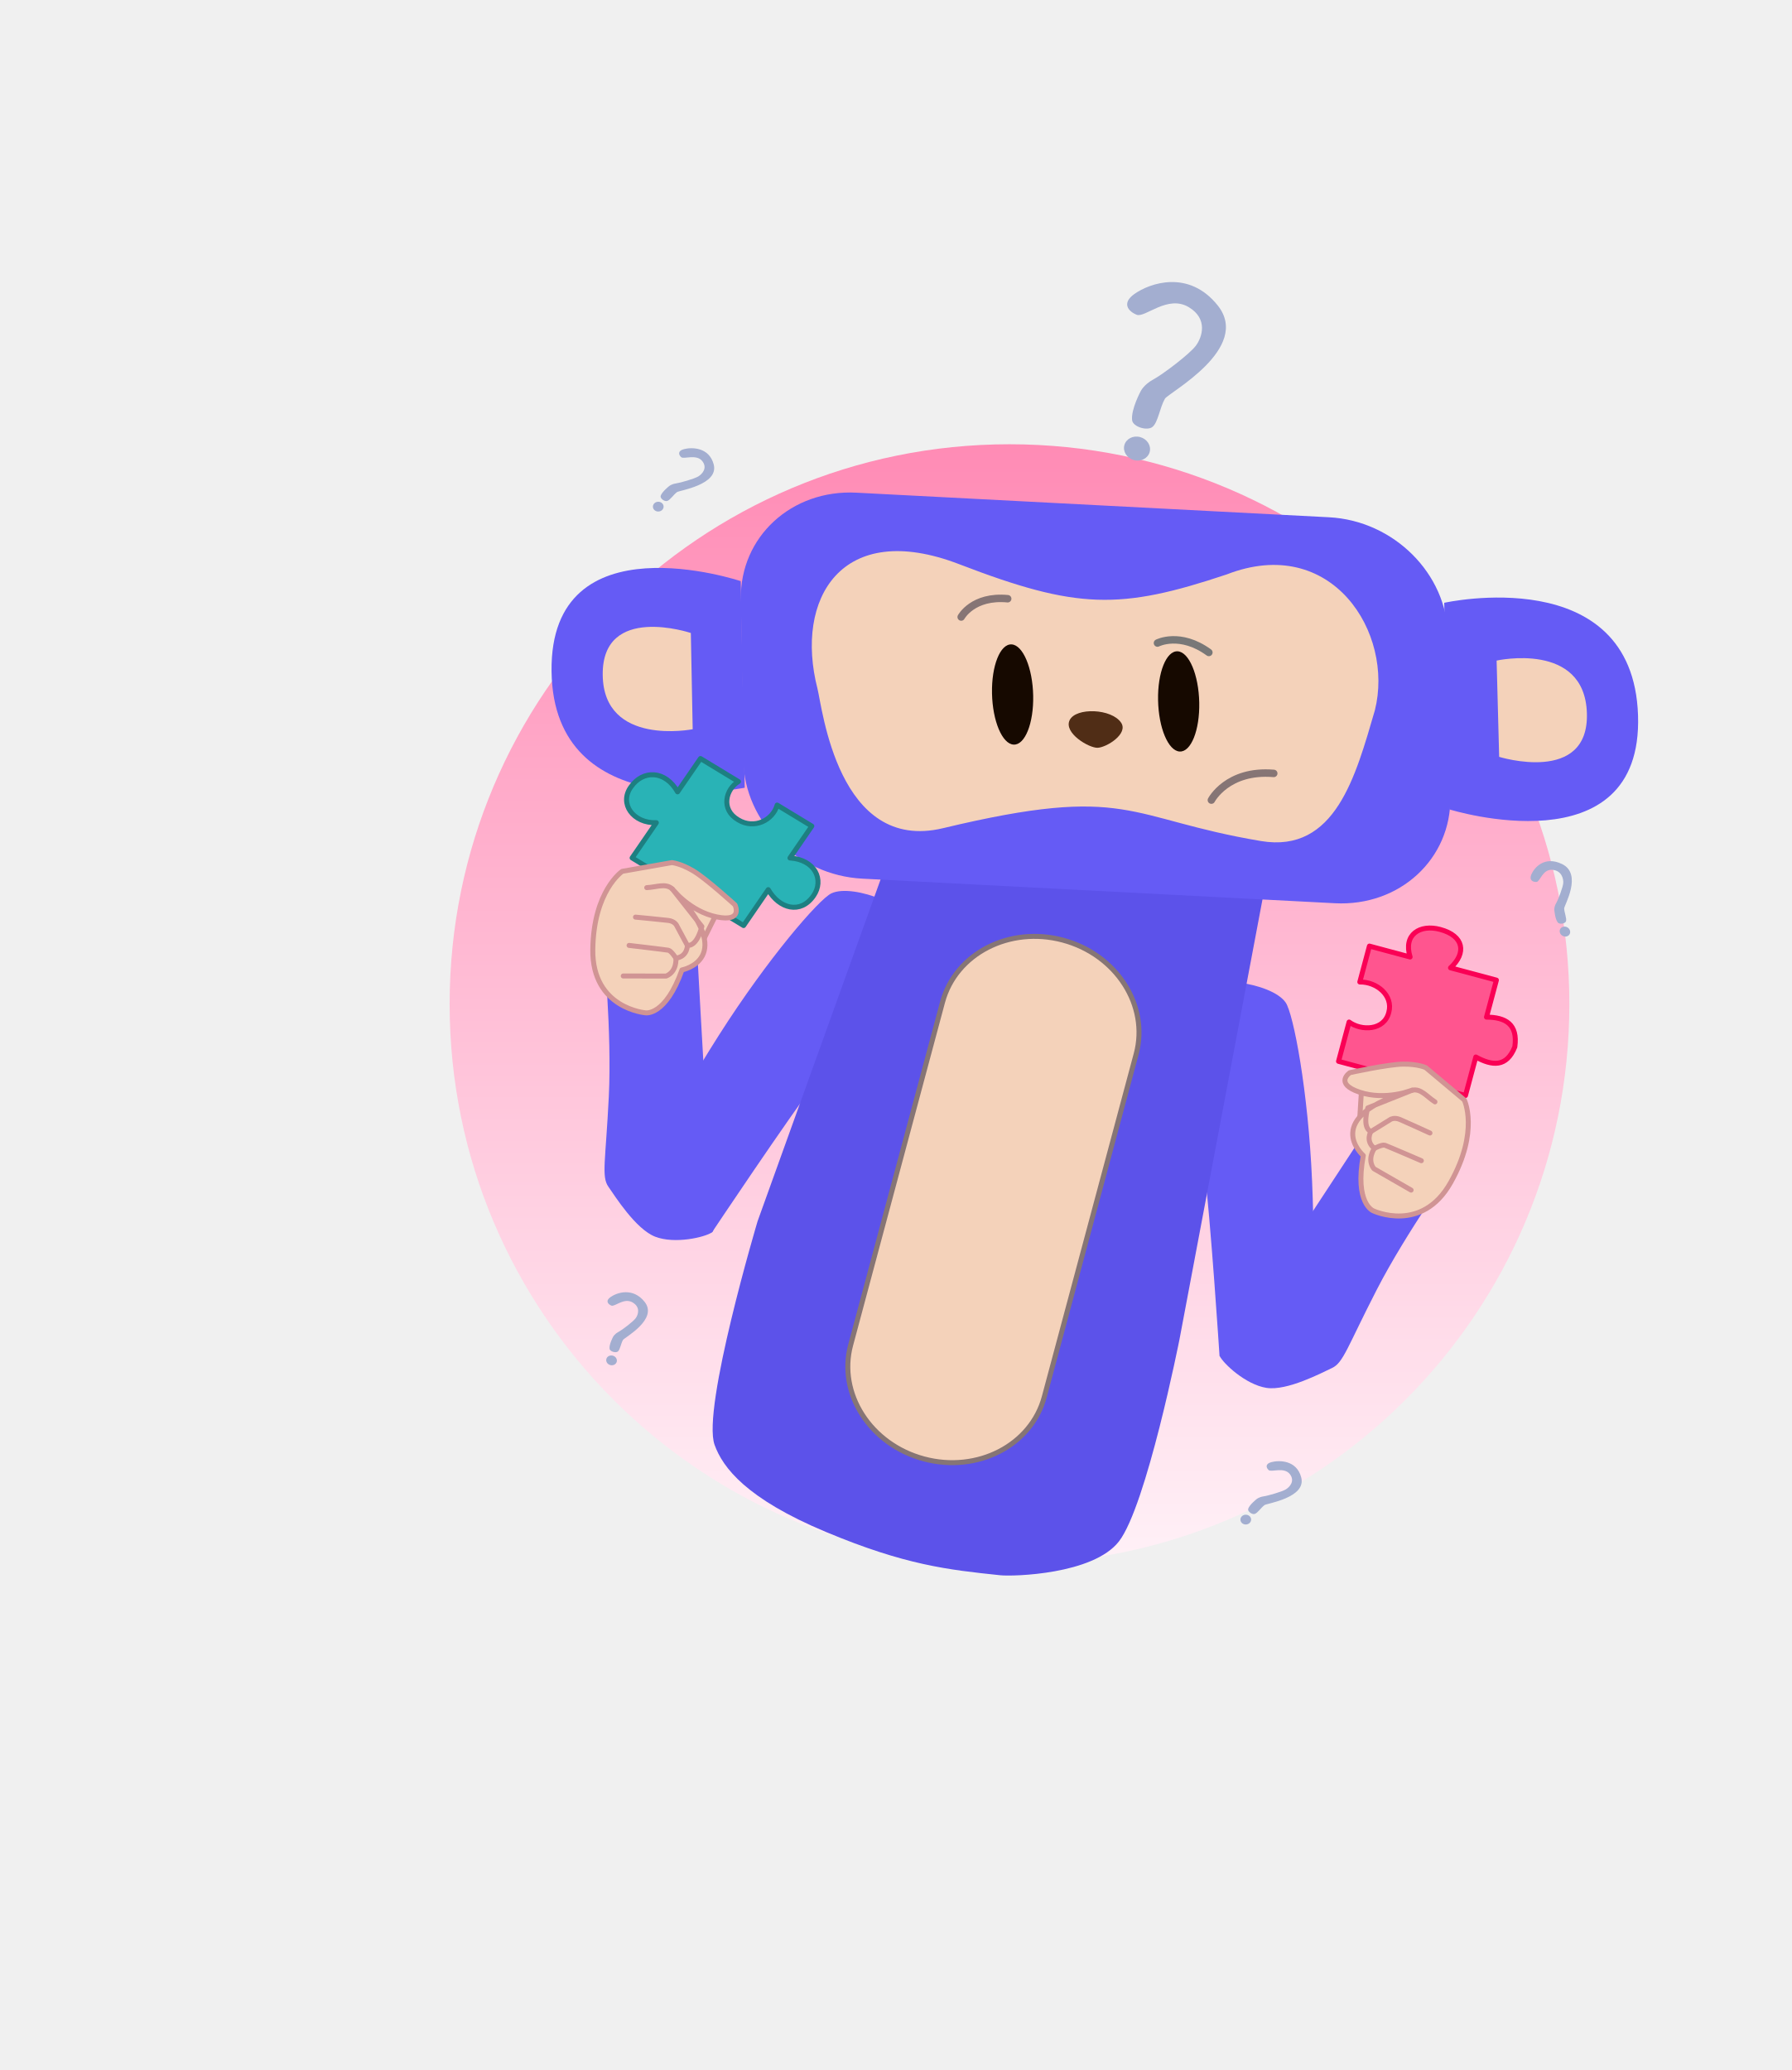
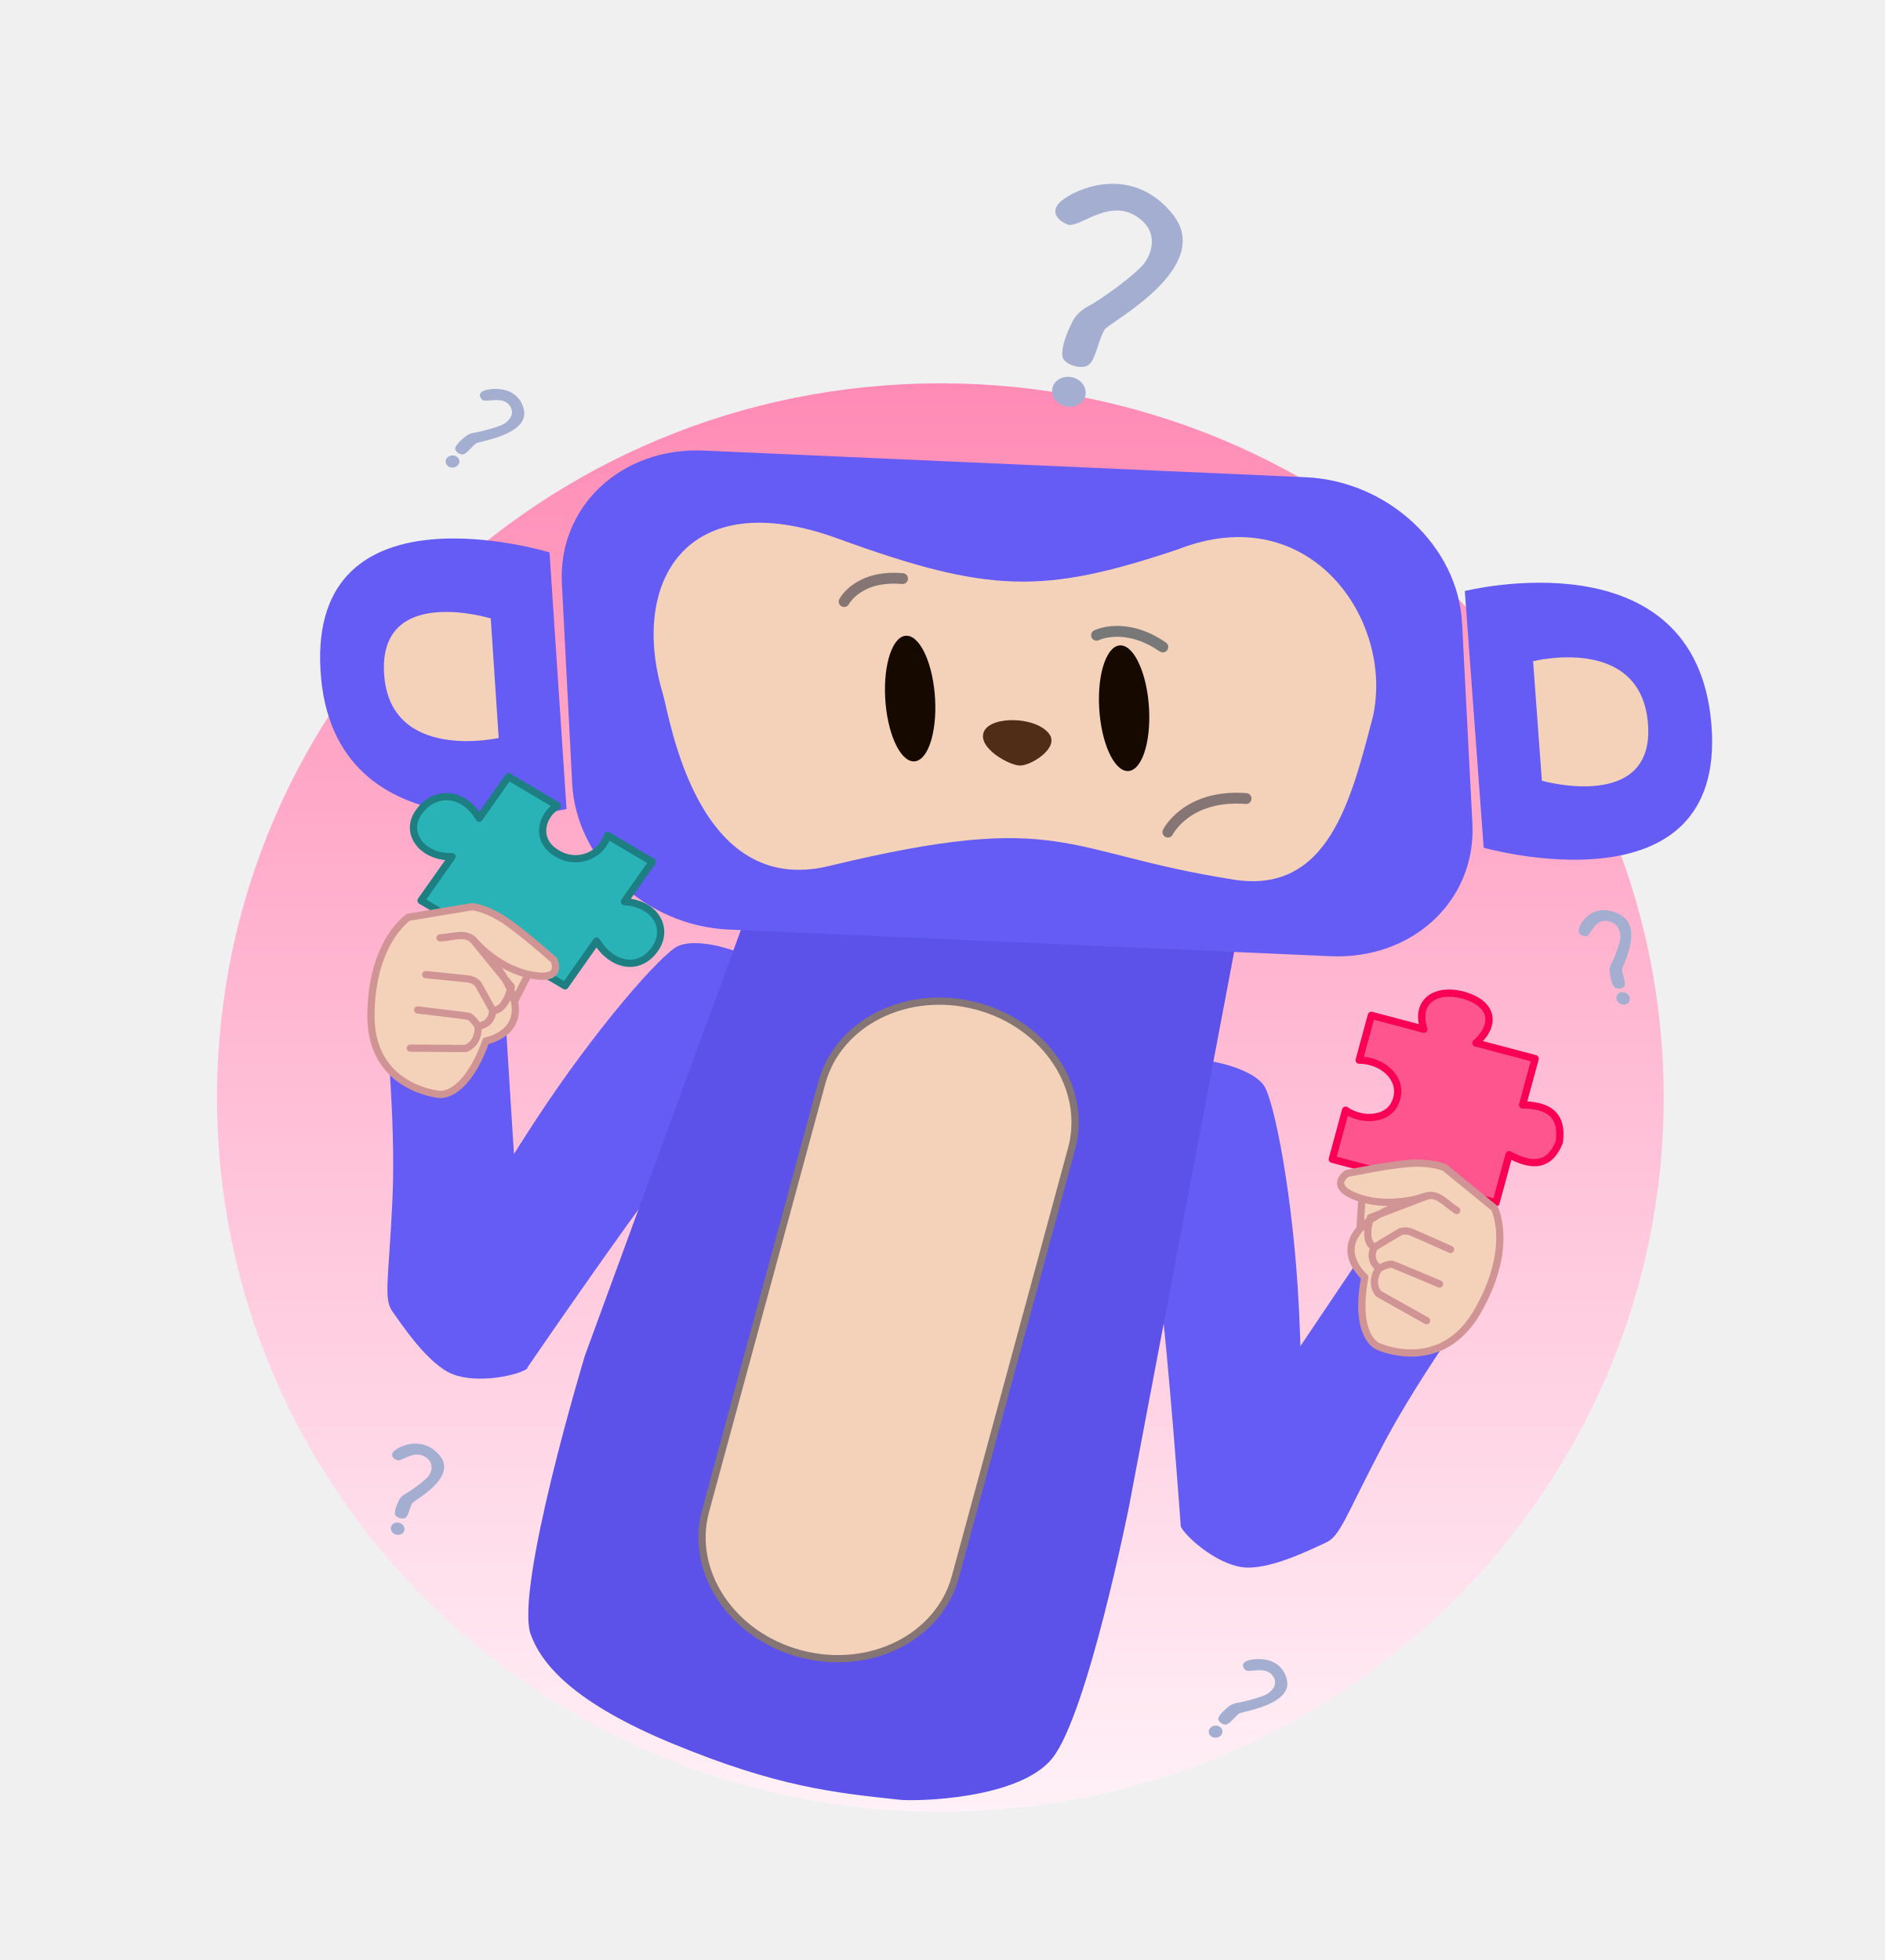
- <svg xmlns="http://www.w3.org/2000/svg" width="720" height="832" viewBox="0 0 720 832" fill="none">
-   <circle cx="405.701" cy="403.562" r="225" fill="url(#paint0_linear_1430_153)" />
-   <g clip-path="url(#clip0_1430_153)">
-     <path d="M374.387 375.988C374.549 380.646 345.143 411.649 330.615 431.021C316.088 450.394 286.14 495.317 286.14 495.317L251.981 480.48C251.981 480.48 269.353 446.84 288.955 416.024C308.557 385.208 329.132 361.439 334.103 359.078C338.613 356.936 347.174 358.509 354.277 361.481C361.38 364.454 374.225 371.319 374.387 375.988Z" fill="#655BF5" />
-     <path d="M286.14 495.317C289.022 493.324 284.846 462.556 283.753 444.914C282.66 427.271 280.471 387.404 280.471 387.404L242.522 380.39C242.522 380.39 245.946 414.882 244.669 440.789C243.391 466.696 241.621 472.868 244.507 476.987C247.127 480.725 255.476 494.045 263.337 497.08C271.198 500.114 283.251 497.316 286.14 495.317V495.317Z" fill="#655BF5" />
-     <path d="M473.342 397.439C470.873 401.392 480.838 442.945 483.733 466.985C486.628 491.026 490.102 544.905 490.102 544.905L527.103 549.135C527.103 549.135 528.879 511.315 527.311 474.827C525.743 438.339 519.809 407.466 516.685 402.937C513.849 398.826 505.649 395.908 498.012 394.931C490.374 393.953 475.817 393.477 473.342 397.439Z" fill="#655BF5" />
-     <path d="M365.613 320.905L304.451 490.887C304.451 490.887 281.981 566.282 287.182 580.73C290.472 589.868 299.913 602.348 331.865 615.719C363.818 629.09 381.034 630.949 402.045 633.15C407.154 633.685 439.318 632.851 449.666 619.566C460.742 605.347 474.016 538.356 474.016 538.356L507.813 359.186L365.613 320.905Z" fill="#5C52EA" />
-     <path d="M396.542 248.156C396.542 248.156 401.223 239.462 415.231 240.799" stroke="#2F22F2" stroke-width="2" stroke-linecap="round" stroke-linejoin="round" />
-     <path d="M580.406 242.284C580.406 242.284 656.215 225.358 658.3 287.461C660.384 349.563 582.602 325.358 582.602 325.358L580.406 242.284Z" fill="#655BF5" />
-     <path d="M601.468 265.51C601.468 265.51 636.779 257.626 637.749 286.552C638.72 315.477 602.491 304.203 602.491 304.203L601.468 265.51Z" fill="#F4D2BA" />
-     <path d="M297.695 233.58C297.695 233.58 220.909 207.807 221.661 269.832C222.413 331.858 299.294 316.619 299.294 316.619L297.695 233.58Z" fill="#655BF5" />
-     <path d="M277.639 254.422C277.639 254.422 241.874 242.417 242.224 271.307C242.575 300.197 278.384 293.099 278.384 293.099L277.639 254.422Z" fill="#F4D2BA" />
-     <path opacity="0.997" d="M534.1 207.903L344.16 198.021C318.144 196.667 297.364 215.792 297.745 240.737L298.737 305.541C299.119 330.486 320.518 351.806 346.533 353.159L536.473 363.042C562.489 364.396 583.269 345.271 582.888 320.326L581.896 255.522C581.514 230.576 560.115 209.257 534.1 207.903Z" fill="#655BF5" />
-     <path d="M385.517 226.777C432.888 245.006 450.121 245.194 492.959 230.893C535.225 214.449 560.387 254.403 552.539 285.498C544.832 311.827 536.684 343.074 506.734 338.037C452.399 328.901 453.97 314.887 379.015 332.869C336.765 343.006 330.475 284.374 328.53 276.792C319.275 240.71 338.145 208.547 385.517 226.777Z" fill="#F4D2BA" />
-     <path opacity="0.997" d="M407.348 299.28C411.917 299.534 415.442 290.724 415.221 279.602C415 268.48 411.116 259.257 406.547 259.003C401.977 258.748 398.452 267.558 398.673 278.68C398.894 289.803 402.778 299.025 407.348 299.28Z" fill="#160900" />
-     <path opacity="0.997" d="M474.086 302.06C478.656 302.315 482.181 293.505 481.96 282.383C481.739 271.26 477.855 262.038 473.285 261.784C468.716 261.529 465.191 270.339 465.412 281.461C465.633 292.583 469.517 301.806 474.086 302.06Z" fill="#160900" />
-     <path d="M429.877 289.447C432.384 284.259 446.82 284.747 450.598 290.532C453.458 294.913 444.861 300.363 441.16 300.556C437.729 300.735 427.371 294.636 429.877 289.447Z" fill="#502D16" />
-     <path d="M386.289 248.002C386.289 248.002 390.97 239.308 404.978 240.645" stroke="#867575" stroke-width="3" stroke-linecap="round" stroke-linejoin="round" />
-     <path d="M465.171 258.458C465.171 258.458 474.229 253.796 485.825 262.246" stroke="#787878" stroke-width="3" stroke-linecap="round" stroke-linejoin="round" />
-     <path d="M486.836 321.594C486.836 321.594 493.24 309.284 511.898 310.857" stroke="#867575" stroke-width="3" stroke-linecap="round" stroke-linejoin="round" />
-     <path opacity="0.997" d="M456.607 423.651C461.839 404.125 448.662 383.628 427.174 377.871C405.686 372.113 384.026 383.275 378.794 402.801L341.871 540.597C336.639 560.124 349.817 580.62 371.305 586.378C392.792 592.136 414.453 580.974 419.685 561.447L456.607 423.651Z" fill="#F4D2BA" stroke="#867575" stroke-width="2" stroke-linecap="round" stroke-linejoin="round" />
-     <path d="M490.101 544.904L503.736 523.675L517.37 502.447C529.71 483.638 536.628 473.092 548.967 454.283L585.339 467.183C585.339 467.183 565.128 495.342 553.281 518.417C541.434 541.492 539.881 547.723 535.321 549.846C531.184 551.774 517.293 559.135 508.968 557.832C500.643 556.529 491.604 548.079 490.101 544.904Z" fill="#655BF5" />
-     <path d="M537.94 426.586L542.173 410.789C547.077 414.429 556.329 414.294 558.147 406.856C559.952 400.118 553.353 394.605 546.487 394.689L550.352 380.263L566.706 384.645C563.847 375.54 570.738 371.415 578.75 373.561C588.423 376.153 589.395 383.069 582.943 388.996L601.384 393.937L597.399 408.81C605.082 408.869 610.067 411.655 608.785 420.772C605.496 429.049 599.728 428.473 593.103 424.842L588.958 440.311L537.94 426.586Z" fill="#FF558F" stroke="#FA0055" stroke-width="2" stroke-linecap="round" stroke-linejoin="round" />
-     <path d="M281.514 304.877L296.772 314.138C291.729 317.164 289.464 325.33 296.694 329.536C303.203 333.487 310.627 329.632 312.324 323.577L326.26 332.035L317.472 344.847C327.644 345.535 331.277 353.73 326.972 360.007C321.774 367.585 313.208 365.31 308.747 357.567L298.837 372.014L254.042 344.826L263.775 330.663C254.53 331.024 248.65 323.012 253.596 316.245C258.305 309.484 267.308 309.428 272.309 318.272L281.514 304.877Z" fill="#29B3B6" stroke="#1D7F81" stroke-width="2" stroke-linecap="round" stroke-linejoin="round" />
-     <path d="M283.141 376.888L288.228 366.659L278.324 361.843L274.635 368.603L283.141 376.888Z" fill="#F4D2BA" stroke="#D09494" stroke-width="2" stroke-linecap="round" stroke-linejoin="round" />
-     <path d="M250.475 392.277L267.72 392.311C272.2 390.454 271.638 385.122 271.638 385.122C276.372 384.437 276.238 379.984 276.238 379.984C280.299 380.393 282.069 372.373 282.069 372.373L270.182 357.296C270.182 357.296 277.244 366.324 288.028 368.534C298.812 370.744 295.388 363.711 295.388 363.711C295.388 363.711 283.811 353.134 278.575 350.032C273.339 346.93 269.985 346.711 269.985 346.711L250.086 350.213C250.086 350.213 238.522 357.987 238.237 381.694C237.953 405.4 259.493 407.095 259.493 407.095C259.493 407.095 267.489 408.388 274.068 389.85C274.068 389.85 297.243 385.443 270.182 357.296" fill="#F4D2BA" />
-     <path d="M250.475 392.277L267.72 392.311C272.2 390.454 271.638 385.122 271.638 385.122C276.372 384.437 276.238 379.984 276.238 379.984C280.299 380.393 282.069 372.373 282.069 372.373L270.182 357.296C270.182 357.296 277.244 366.324 288.028 368.534C298.812 370.744 295.388 363.711 295.388 363.711C295.388 363.711 283.811 353.134 278.575 350.032C273.339 346.93 269.985 346.711 269.985 346.711L250.086 350.213C250.086 350.213 238.522 357.987 238.237 381.694C237.953 405.4 259.493 407.095 259.493 407.095C259.493 407.095 267.489 408.388 274.068 389.85C274.068 389.85 297.243 385.443 270.182 357.296" stroke="#D09494" stroke-width="2" stroke-linecap="round" stroke-linejoin="round" />
-     <path d="M271.638 385.122C271.638 385.122 269.777 382.16 268.606 381.931C267.435 381.702 252.819 379.994 252.819 379.994" stroke="#D09494" stroke-width="2" stroke-linecap="round" stroke-linejoin="round" />
-     <path d="M276.237 379.984L271.808 371.747C271.808 371.747 270.977 370.25 268.592 369.951C266.207 369.652 255.391 368.622 255.391 368.622" stroke="#D09494" stroke-width="2" stroke-linecap="round" stroke-linejoin="round" />
-     <path d="M270.182 357.296C267.521 354.85 263.868 356.595 259.912 356.773" stroke="#D09494" stroke-width="2" stroke-linecap="round" stroke-linejoin="round" />
-     <path d="M546.512 448.679L547.221 437.277L558.207 438.059L558.021 445.757L546.512 448.679Z" fill="#F4D2BA" stroke="#D09494" stroke-width="2" stroke-linecap="round" stroke-linejoin="round" />
-     <path d="M567.107 478.34L552.155 469.747C549.205 465.898 552.357 461.562 552.357 461.562C548.6 458.601 550.943 454.812 550.943 454.812C547.221 453.135 549.698 445.305 549.698 445.305L567.531 438.192C567.531 438.192 556.902 442.479 546.457 439.001C536.013 435.523 542.495 431.144 542.495 431.144C542.495 431.144 557.809 427.773 563.894 427.704C569.98 427.636 572.994 429.123 572.994 429.123L588.476 442.106C588.476 442.106 594.604 454.62 582.997 475.293C571.39 495.966 551.888 486.663 551.888 486.663C551.888 486.663 544.317 483.785 547.888 464.441C547.888 464.441 530.022 449.037 567.531 438.192" fill="#F4D2BA" />
-     <path d="M567.107 478.34L552.155 469.747C549.205 465.898 552.357 461.562 552.357 461.562C548.6 458.601 550.943 454.812 550.943 454.812C547.221 453.135 549.698 445.305 549.698 445.305L567.531 438.192C567.531 438.192 556.902 442.479 546.457 439.001C536.013 435.523 542.495 431.144 542.495 431.144C542.495 431.144 557.809 427.773 563.894 427.704C569.98 427.636 572.994 429.123 572.994 429.123L588.476 442.106C588.476 442.106 594.604 454.62 582.997 475.293C571.39 495.966 551.888 486.663 551.888 486.663C551.888 486.663 544.317 483.785 547.888 464.441C547.888 464.441 530.022 449.037 567.531 438.192" stroke="#D09494" stroke-width="2" stroke-linecap="round" stroke-linejoin="round" />
-     <path d="M552.357 461.562C552.357 461.562 555.45 459.927 556.579 460.314C557.707 460.702 571.219 466.531 571.219 466.531" stroke="#D09494" stroke-width="2" stroke-linecap="round" stroke-linejoin="round" />
-     <path d="M550.943 454.812L558.897 449.894C558.897 449.894 560.365 449.013 562.58 449.946C564.795 450.879 574.677 455.396 574.677 455.396" stroke="#D09494" stroke-width="2" stroke-linecap="round" stroke-linejoin="round" />
-     <path d="M567.531 438.192C571.059 437.404 573.349 440.741 576.687 442.874" stroke="#D09494" stroke-width="2" stroke-linecap="round" stroke-linejoin="round" />
-     <path d="M456.799 126.506C453.35 125.115 450.747 121.823 455.872 118.178C462.062 113.775 477.726 108.235 489.343 122.717C503.2 139.991 469.535 157.909 468.175 160.244C466.101 163.808 465.447 169.646 463.2 171.556C461.093 173.347 455.324 171.547 454.987 168.932C454.431 164.609 458.468 157.161 458.468 157.161C458.468 157.161 459.764 154.523 463.533 152.498C467.303 150.473 478.107 142.289 480.585 138.968C483.161 135.516 485.549 128.175 477.79 123.484C469.239 118.314 460.185 127.871 456.798 126.506L456.799 126.506Z" fill="#A3AED0" />
-     <path opacity="0.997" d="M455.713 184.924C458.525 185.677 461.36 184.217 462.045 181.661C462.729 179.106 461.005 176.424 458.193 175.67C455.381 174.917 452.546 176.377 451.861 178.933C451.177 181.488 452.901 184.17 455.713 184.924Z" fill="#A3AED0" />
-     <path d="M617.509 354.479C616.042 354.57 614.452 353.797 615.406 351.516C616.557 348.762 620.675 343.895 627.723 347.268C636.131 351.291 628.573 364.008 628.615 365.127C628.677 366.834 629.71 369.143 629.359 370.26C629.03 371.307 626.688 371.657 626.012 370.735C624.895 369.21 624.662 365.695 624.662 365.695C624.662 365.695 624.535 364.474 625.377 363.043C626.219 361.612 628.122 356.617 628.248 354.929C628.379 353.174 627.611 349.993 623.973 349.611C619.965 349.19 618.95 354.39 617.509 354.479L617.509 354.479Z" fill="#A3AED0" />
-     <path opacity="0.997" d="M629.499 376.399C630.62 376.181 631.271 375.123 630.952 374.036C630.633 372.948 629.465 372.244 628.344 372.462C627.222 372.68 626.572 373.739 626.891 374.826C627.21 375.913 628.378 376.618 629.499 376.399Z" fill="#A3AED0" />
-     <path d="M245.711 524.764C244.3 524.195 243.235 522.847 245.332 521.356C247.865 519.554 254.274 517.287 259.028 523.213C264.698 530.281 250.923 537.614 250.366 538.569C249.517 540.027 249.25 542.416 248.33 543.198C247.468 543.93 245.108 543.194 244.97 542.124C244.742 540.355 246.394 537.307 246.394 537.307C246.394 537.307 246.925 536.228 248.467 535.399C250.009 534.57 254.43 531.222 255.444 529.863C256.498 528.45 257.475 525.447 254.301 523.527C250.802 521.412 247.097 525.322 245.711 524.763L245.711 524.764Z" fill="#A3AED0" />
-     <path opacity="0.997" d="M245.266 548.667C246.417 548.976 247.577 548.378 247.857 547.332C248.137 546.287 247.431 545.189 246.281 544.881C245.13 544.573 243.97 545.17 243.69 546.216C243.41 547.262 244.116 548.359 245.266 548.667Z" fill="#A3AED0" />
-     <path d="M509.867 590.885C508.802 589.913 508.396 588.345 510.996 587.665C514.136 586.844 521.085 586.849 522.932 593.768C525.135 602.021 509.129 604.245 508.196 604.935C506.772 605.986 505.485 608.072 504.29 608.486C503.169 608.874 501.293 607.444 501.63 606.427C502.187 604.745 505.049 602.508 505.049 602.508C505.049 602.508 506.012 601.697 507.807 601.441C509.603 601.185 515.172 599.566 516.706 598.658C518.301 597.713 520.516 595.298 518.397 592.53C516.061 589.479 510.914 591.84 509.867 590.885L509.867 590.885Z" fill="#A3AED0" />
-     <path opacity="0.997" d="M499.354 612.343C500.298 612.999 501.647 612.829 502.367 611.963C503.087 611.098 502.906 609.866 501.962 609.21C501.019 608.555 499.67 608.725 498.95 609.59C498.23 610.455 498.411 611.688 499.354 612.343Z" fill="#A3AED0" />
-     <path d="M273.753 183.743C272.688 182.771 272.282 181.204 274.882 180.524C278.022 179.702 284.971 179.707 286.818 186.626C289.02 194.879 273.015 197.104 272.082 197.793C270.658 198.845 269.371 200.93 268.176 201.344C267.055 201.732 265.179 200.302 265.516 199.285C266.073 197.604 268.935 195.366 268.935 195.366C268.935 195.366 269.898 194.556 271.693 194.299C273.489 194.043 279.058 192.424 280.592 191.516C282.187 190.572 284.402 188.156 282.283 185.388C279.947 182.337 274.8 184.698 273.753 183.743L273.753 183.743Z" fill="#A3AED0" />
-     <path opacity="0.997" d="M263.24 205.201C264.184 205.857 265.533 205.687 266.253 204.822C266.973 203.957 266.792 202.724 265.848 202.068C264.905 201.413 263.556 201.583 262.836 202.448C262.116 203.313 262.297 204.546 263.24 205.201Z" fill="#A3AED0" />
-   </g>
+ <svg xmlns="http://www.w3.org/2000/svg" width="521" height="542" viewBox="0 0 521 542" fill="none">
+   <ellipse cx="260" cy="303.5" rx="200" ry="197.5" fill="url(#paint0_linear_1520_2045)" />
+   <path d="M223.203 276.352C223.367 280.359 197.437 306.907 184.644 323.511C171.851 340.115 145.5 378.636 145.5 378.636L115.163 365.729C115.163 365.729 130.416 336.862 147.658 310.435C164.9 284.007 183.033 263.646 187.429 261.636C191.417 259.812 199.011 261.201 205.319 263.788C211.627 266.374 223.04 272.334 223.203 276.352Z" fill="#655BF5" />
+   <path d="M145.5 378.636C148.045 376.934 144.214 350.448 143.17 335.266C142.126 320.084 140.017 285.778 140.017 285.778L106.354 279.585C106.354 279.585 109.536 309.272 108.514 331.553C107.491 353.835 105.949 359.137 108.524 362.693C110.862 365.919 118.318 377.413 125.298 380.057C132.278 382.7 142.949 380.343 145.5 378.636V378.636Z" fill="#655BF5" />
+   <path d="M310.995 295.22C308.824 298.61 317.832 334.399 320.5 355.092C323.168 375.785 326.476 422.15 326.476 422.15L359.287 425.944C359.287 425.944 360.7 393.417 359.155 362.021C357.61 330.625 352.22 304.042 349.432 300.132C346.901 296.583 339.621 294.039 332.848 293.166C326.075 292.293 313.172 291.822 310.995 295.22Z" fill="#655BF5" />
+   <path d="M215.193 228.929L161.709 374.902C161.709 374.902 142.115 439.667 146.787 452.118C149.741 459.993 158.162 470.769 186.537 482.405C214.912 494.042 230.178 495.714 248.809 497.695C253.339 498.176 281.841 497.594 290.956 486.209C300.712 474.023 312.191 416.449 312.191 416.449L341.383 262.457L215.193 228.929Z" fill="#5C52EA" />
+   <path d="M242.487 166.526C242.487 166.526 246.32 159.093 258.637 160.174" stroke="#2F22F2" stroke-width="2" stroke-linecap="round" stroke-linejoin="round" />
+   <path d="M405.005 163.437C405.005 163.437 468.915 147.328 473.194 200.385C477.473 253.443 410.224 234.424 410.224 234.424L405.005 163.437Z" fill="#655BF5" />
+   <path d="M423.887 182.842C423.887 182.842 453.655 175.338 455.648 200.052C457.641 224.765 426.318 215.906 426.318 215.906L423.887 182.842Z" fill="#F4D2BA" />
+   <path d="M151.936 152.756C151.936 152.756 85.474 132.375 88.615 185.395C91.755 238.416 156.646 223.727 156.646 223.727L151.936 152.756Z" fill="#655BF5" />
+   <path d="M135.688 171.01C135.688 171.01 104.732 161.517 106.194 186.212C107.657 210.908 137.882 204.066 137.882 204.066L135.688 171.01Z" fill="#F4D2BA" />
+   <path opacity="0.997" d="M361.01 131.97L194.632 124.598C171.843 123.589 154.258 140.035 155.354 161.332L158.201 216.66C159.297 237.957 178.659 256.04 201.447 257.05L367.826 264.422C390.614 265.432 408.199 248.985 407.104 227.688L404.256 172.361C403.16 151.063 383.798 132.98 361.01 131.97Z" fill="#655BF5" />
+   <path d="M231.614 148.914C273.634 164.231 288.723 164.304 325.774 151.884C362.259 137.637 385.511 171.605 379.599 198.181C373.664 220.689 367.494 247.395 341.127 243.248C293.293 235.726 294.236 223.759 229.189 239.484C192.524 248.348 185.214 198.345 183.279 191.884C174.068 161.139 189.594 133.597 231.614 148.914Z" fill="#F4D2BA" />
+   <path opacity="0.997" d="M252.56 210.548C256.373 210.68 259.055 203.009 258.552 193.414C258.049 183.819 254.55 175.933 250.738 175.801C246.925 175.668 244.242 183.339 244.745 192.934C245.249 202.529 248.747 210.415 252.56 210.548Z" fill="#160900" />
+   <path opacity="0.997" d="M311.72 213.22C315.533 213.352 318.215 205.681 317.712 196.086C317.209 186.491 313.71 178.605 309.898 178.473C306.085 178.341 303.402 186.012 303.906 195.607C304.409 205.202 307.907 213.087 311.72 213.22Z" fill="#160900" />
+   <path d="M272.069 202.273C274.1 197.819 286.703 198.135 290.168 203.055C292.793 206.782 285.459 211.503 282.237 211.694C279.251 211.871 270.037 206.728 272.069 202.273Z" fill="#502D16" />
+   <path d="M233.399 166.35C233.399 166.35 237.232 158.917 249.549 159.998" stroke="#867575" stroke-width="3" stroke-linecap="round" stroke-linejoin="round" />
+   <path d="M303.187 175.673C303.187 175.673 311.034 171.705 321.5 178.91" stroke="#787878" stroke-width="3" stroke-linecap="round" stroke-linejoin="round" />
+   <path d="M322.908 230.103C322.908 230.103 328.136 219.572 344.523 220.826" stroke="#867575" stroke-width="3" stroke-linecap="round" stroke-linejoin="round" />
+   <path opacity="0.997" d="M296.275 317.699C300.829 300.924 289.063 283.236 269.995 278.193C250.926 273.149 231.777 282.661 227.223 299.436L195.085 417.823C190.531 434.599 202.297 452.286 221.366 457.33C240.434 462.373 259.583 452.862 264.137 436.086L296.275 317.699Z" fill="#F4D2BA" stroke="#867575" stroke-width="2" stroke-linecap="round" stroke-linejoin="round" />
+   <path d="M326.475 422.15L338.469 403.945L350.462 385.739C361.318 369.61 367.405 360.567 378.261 344.438L410.551 355.688C410.551 355.688 392.758 379.828 382.356 399.628C371.955 419.429 370.605 424.783 366.573 426.591C362.914 428.232 350.635 434.506 343.251 433.35C335.868 432.194 327.82 424.887 326.475 422.15Z" fill="#655BF5" />
+   <path d="M368.37 320.565L372.054 306.994C376.417 310.145 384.615 310.068 386.195 303.678C387.766 297.888 381.894 293.118 375.809 293.162L379.174 280.767L393.686 284.606C391.114 276.761 397.204 273.241 404.313 275.121C412.898 277.392 413.788 283.345 408.095 288.417L424.46 292.745L420.991 305.523C427.801 305.606 432.231 308.024 431.133 315.861C428.253 322.967 423.139 322.448 417.252 319.297L413.644 332.587L368.37 320.565Z" fill="#FF558F" stroke="#FA0055" stroke-width="2" stroke-linecap="round" stroke-linejoin="round" />
+   <path d="M140.59 214.788L154.153 222.819C149.696 225.401 147.724 232.416 154.149 236.065C159.935 239.491 166.498 236.206 167.977 231.004L180.363 238.338L172.629 249.323C181.647 249.958 184.902 257.023 181.113 262.405C176.539 268.902 168.937 266.909 164.95 260.23L156.229 272.616L116.413 249.04L124.979 236.896C116.787 237.168 111.542 230.251 115.897 224.45C120.041 218.654 128.02 218.643 132.49 226.272L140.59 214.788Z" fill="#29B3B6" stroke="#1D7F81" stroke-width="2" stroke-linecap="round" stroke-linejoin="round" />
+   <path d="M142.339 276.743L146.804 267.965L138.005 263.78L134.765 269.58L142.339 276.743Z" fill="#F4D2BA" stroke="#D09494" stroke-width="2" stroke-linecap="round" stroke-linejoin="round" />
+   <path d="M113.454 289.845L128.738 289.947C132.7 288.367 132.179 283.778 132.179 283.778C136.372 283.209 136.234 279.378 136.234 279.378C139.835 279.746 141.37 272.855 141.37 272.855L130.77 259.835C130.77 259.835 137.067 267.63 146.634 269.577C156.201 271.523 153.136 265.458 153.136 265.458C153.136 265.458 142.832 256.311 138.178 253.621C133.524 250.93 130.55 250.728 130.55 250.728L112.929 253.657C112.929 253.657 102.714 260.296 102.563 280.689C102.411 301.082 121.509 302.63 121.509 302.63C121.509 302.63 128.601 303.776 134.353 287.856C134.353 287.856 154.874 284.162 130.77 259.835" fill="#F4D2BA" />
+   <path d="M113.454 289.845L128.738 289.947C132.7 288.367 132.179 283.778 132.179 283.778C136.372 283.209 136.234 279.378 136.234 279.378C139.835 279.746 141.37 272.855 141.37 272.855L130.77 259.835C130.77 259.835 137.067 267.63 146.634 269.577C156.201 271.523 153.136 265.458 153.136 265.458C153.136 265.458 142.832 256.311 138.178 253.621C133.524 250.93 130.55 250.728 130.55 250.728L112.929 253.657C112.929 253.657 102.714 260.296 102.563 280.689C102.411 301.082 121.509 302.63 121.509 302.63C121.509 302.63 128.601 303.776 134.353 287.856C134.353 287.856 154.874 284.162 130.77 259.835" stroke="#D09494" stroke-width="2" stroke-linecap="round" stroke-linejoin="round" />
+   <path d="M132.179 283.778C132.179 283.778 130.517 281.222 129.478 281.021C128.439 280.819 115.478 279.288 115.478 279.288" stroke="#D09494" stroke-width="2" stroke-linecap="round" stroke-linejoin="round" />
+   <path d="M136.233 279.377L132.273 272.273C132.273 272.273 131.53 270.982 129.415 270.714C127.3 270.447 117.71 269.516 117.71 269.516" stroke="#D09494" stroke-width="2" stroke-linecap="round" stroke-linejoin="round" />
+   <path d="M130.77 259.835C128.402 257.719 125.172 259.205 121.666 259.342" stroke="#D09494" stroke-width="2" stroke-linecap="round" stroke-linejoin="round" />
+   <path d="M376.061 339.607L376.641 329.802L386.381 330.52L386.249 337.142L376.061 339.607Z" fill="#F4D2BA" stroke="#D09494" stroke-width="2" stroke-linecap="round" stroke-linejoin="round" />
+   <path d="M394.44 365.21L381.152 357.755C378.521 354.432 381.296 350.714 381.296 350.714C377.954 348.152 380.014 344.902 380.014 344.902C376.708 343.444 378.87 336.718 378.87 336.718L394.645 330.674C394.645 330.674 385.243 334.317 375.971 331.281C366.7 328.245 372.426 324.505 372.426 324.505C372.426 324.505 385.984 321.669 391.377 321.636C396.771 321.603 399.448 322.895 399.448 322.895L413.225 334.128C413.225 334.128 418.708 344.919 408.51 362.655C398.311 380.391 380.987 372.306 380.987 372.306C380.987 372.306 374.265 369.798 377.348 353.173C377.348 353.173 361.448 339.846 394.645 330.674" fill="#F4D2BA" />
+   <path d="M394.44 365.21L381.152 357.755C378.521 354.432 381.296 350.714 381.296 350.714C377.954 348.152 380.014 344.902 380.014 344.902C376.708 343.444 378.87 336.718 378.87 336.718L394.645 330.674C394.645 330.674 385.243 334.317 375.971 331.281C366.7 328.245 372.426 324.505 372.426 324.505C372.426 324.505 385.984 321.669 391.377 321.636C396.771 321.603 399.448 322.895 399.448 322.895L413.225 334.128C413.225 334.128 418.708 344.919 408.51 362.655C398.311 380.391 380.987 372.306 380.987 372.306C380.987 372.306 374.265 369.798 377.348 353.173C377.348 353.173 361.448 339.846 394.645 330.674" stroke="#D09494" stroke-width="2" stroke-linecap="round" stroke-linejoin="round" />
+   <path d="M381.296 350.714C381.296 350.714 384.03 349.321 385.032 349.659C386.034 349.997 398.034 355.068 398.034 355.068" stroke="#D09494" stroke-width="2" stroke-linecap="round" stroke-linejoin="round" />
+   <path d="M380.014 344.902L387.043 340.704C387.043 340.704 388.34 339.953 390.307 340.765C392.274 341.577 401.051 345.504 401.051 345.504" stroke="#D09494" stroke-width="2" stroke-linecap="round" stroke-linejoin="round" />
+   <path d="M394.645 330.674C397.768 330.01 399.813 332.891 402.779 334.74" stroke="#D09494" stroke-width="2" stroke-linecap="round" stroke-linejoin="round" />
+   <path d="M295.182 62.077C292.12 60.866 289.799 58.023 294.325 54.908C299.792 51.147 313.651 46.446 324.009 58.954C336.363 73.872 306.603 89.145 305.408 91.148C303.584 94.205 303.03 99.225 301.046 100.859C299.187 102.39 294.066 100.817 293.757 98.567C293.245 94.845 296.791 88.455 296.791 88.455C296.791 88.455 297.929 86.192 301.261 84.465C304.593 82.739 314.134 75.744 316.316 72.897C318.584 69.938 320.669 63.633 313.773 59.565C306.172 55.082 298.189 63.266 295.182 62.077L295.182 62.077Z" fill="#A3AED0" />
+   <path opacity="0.997" d="M294.468 112.327C296.963 112.987 299.469 111.742 300.065 109.547C300.661 107.352 299.122 105.037 296.626 104.377C294.131 103.717 291.625 104.962 291.029 107.157C290.433 109.352 291.973 111.667 294.468 112.327Z" fill="#A3AED0" />
+   <path d="M438.615 258.865C437.33 258.939 435.925 258.267 436.729 256.301C437.701 253.927 441.244 249.739 447.471 252.671C454.899 256.169 448.448 267.123 448.5 268.089C448.578 269.563 449.516 271.559 449.224 272.522C448.95 273.425 446.901 273.721 446.296 272.923C445.295 271.603 445.042 268.568 445.042 268.568C445.042 268.568 444.913 267.514 445.632 266.281C446.351 265.048 447.95 260.742 448.037 259.285C448.127 257.771 447.41 255.023 444.215 254.682C440.695 254.307 439.877 258.792 438.615 258.865L438.615 258.865Z" fill="#A3AED0" />
+   <path opacity="0.997" d="M449.32 277.782C450.303 277.597 450.859 276.685 450.562 275.745C450.265 274.805 449.228 274.193 448.245 274.378C447.262 274.563 446.705 275.474 447.002 276.414C447.299 277.355 448.337 277.967 449.32 277.782Z" fill="#A3AED0" />
+   <path d="M109.794 403.798C108.541 403.303 107.592 402.139 109.444 400.865C111.681 399.326 117.352 397.402 121.59 402.52C126.645 408.625 114.468 414.874 113.979 415.694C113.233 416.945 113.006 418.999 112.194 419.667C111.433 420.294 109.338 419.65 109.211 418.729C109.002 417.207 110.453 414.592 110.453 414.592C110.453 414.592 110.919 413.666 112.282 412.959C113.646 412.253 117.549 409.391 118.442 408.226C119.37 407.015 120.224 404.435 117.402 402.77C114.292 400.936 111.025 404.285 109.794 403.798L109.794 403.798Z" fill="#A3AED0" />
+   <path opacity="0.997" d="M109.502 424.36C110.523 424.63 111.548 424.121 111.792 423.222C112.036 422.324 111.406 421.377 110.385 421.107C109.364 420.837 108.338 421.346 108.094 422.244C107.85 423.143 108.481 424.09 109.502 424.36Z" fill="#A3AED0" />
+   <path d="M344.369 461.829C343.45 460.993 343.121 459.65 345.416 459.082C348.186 458.396 354.288 458.435 355.789 464.359C357.581 471.425 343.491 473.247 342.66 473.832C341.391 474.724 340.225 476.5 339.168 476.848C338.178 477.174 336.555 475.942 336.869 475.074C337.387 473.64 339.938 471.741 339.938 471.741C339.938 471.741 340.797 471.053 342.378 470.843C343.959 470.633 348.877 469.277 350.239 468.508C351.656 467.709 353.642 465.655 351.829 463.278C349.831 460.658 345.271 462.65 344.369 461.829L344.369 461.829Z" fill="#A3AED0" />
+   <path opacity="0.997" d="M334.934 480.19C335.756 480.757 336.949 480.622 337.599 479.888C338.25 479.154 338.11 478.1 337.288 477.533C336.467 476.966 335.273 477.102 334.623 477.836C333.973 478.569 334.113 479.624 334.934 480.19Z" fill="#A3AED0" />
+   <path d="M133.378 110.589C132.46 109.753 132.131 108.41 134.425 107.842C137.196 107.156 143.297 107.194 144.799 113.119C146.59 120.185 132.5 122.007 131.669 122.591C130.401 123.484 129.234 125.26 128.178 125.608C127.187 125.934 125.564 124.702 125.878 123.834C126.396 122.4 128.948 120.501 128.948 120.501C128.948 120.501 129.807 119.813 131.387 119.603C132.968 119.393 137.886 118.037 139.249 117.268C140.665 116.468 142.651 114.414 140.838 112.037C138.84 109.418 134.28 111.41 133.378 110.589L133.378 110.589Z" fill="#A3AED0" />
+   <path opacity="0.997" d="M123.944 128.95C124.766 129.517 125.959 129.381 126.609 128.648C127.259 127.914 127.12 126.86 126.298 126.293C125.476 125.726 124.283 125.862 123.633 126.595C122.983 127.329 123.122 128.383 123.944 128.95Z" fill="#A3AED0" />
  <defs>
-     <linearGradient id="paint0_linear_1430_153" x1="405.701" y1="178.562" x2="405.701" y2="628.562" gradientUnits="userSpaceOnUse">
+     <linearGradient id="paint0_linear_1520_2045" x1="260" y1="106" x2="260" y2="501" gradientUnits="userSpaceOnUse">
      <stop stop-color="#FF8BB5" />
      <stop offset="1" stop-color="#FFF1F7" />
    </linearGradient>
-     <clipPath id="clip0_1430_153">
-       <rect width="554" height="712" fill="white" transform="translate(184.279) rotate(15)" />
-     </clipPath>
  </defs>
</svg>
